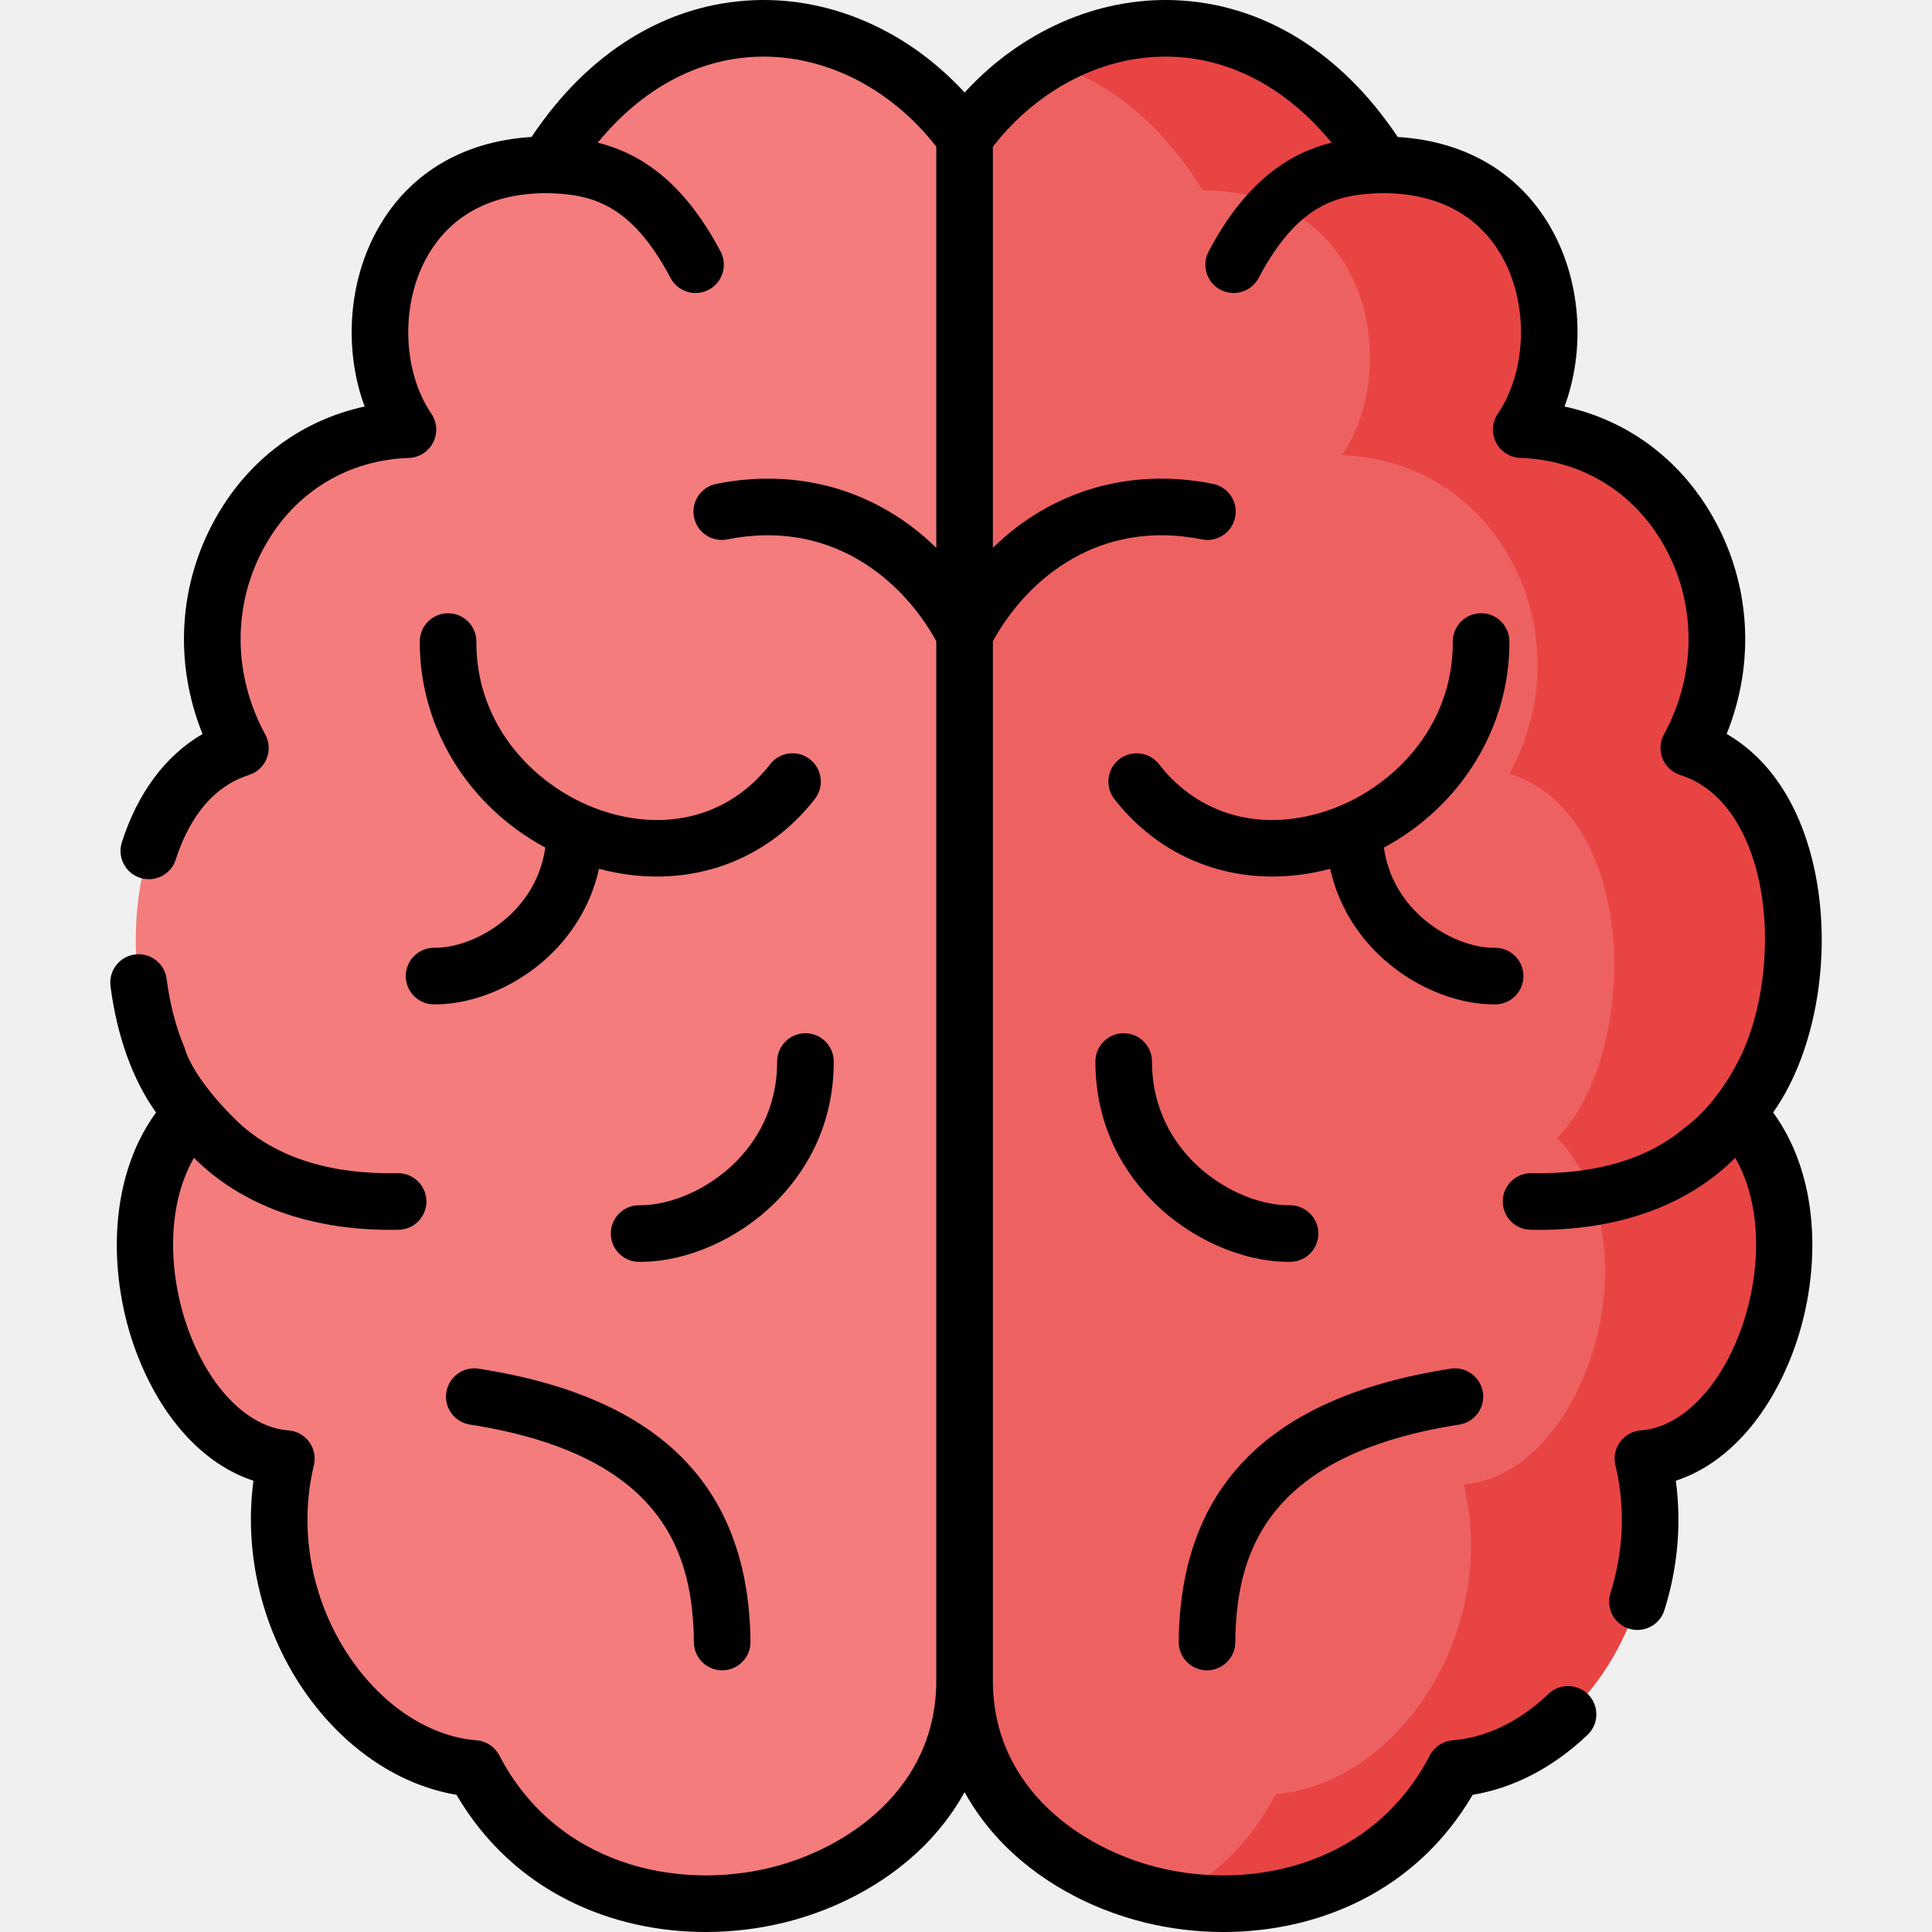
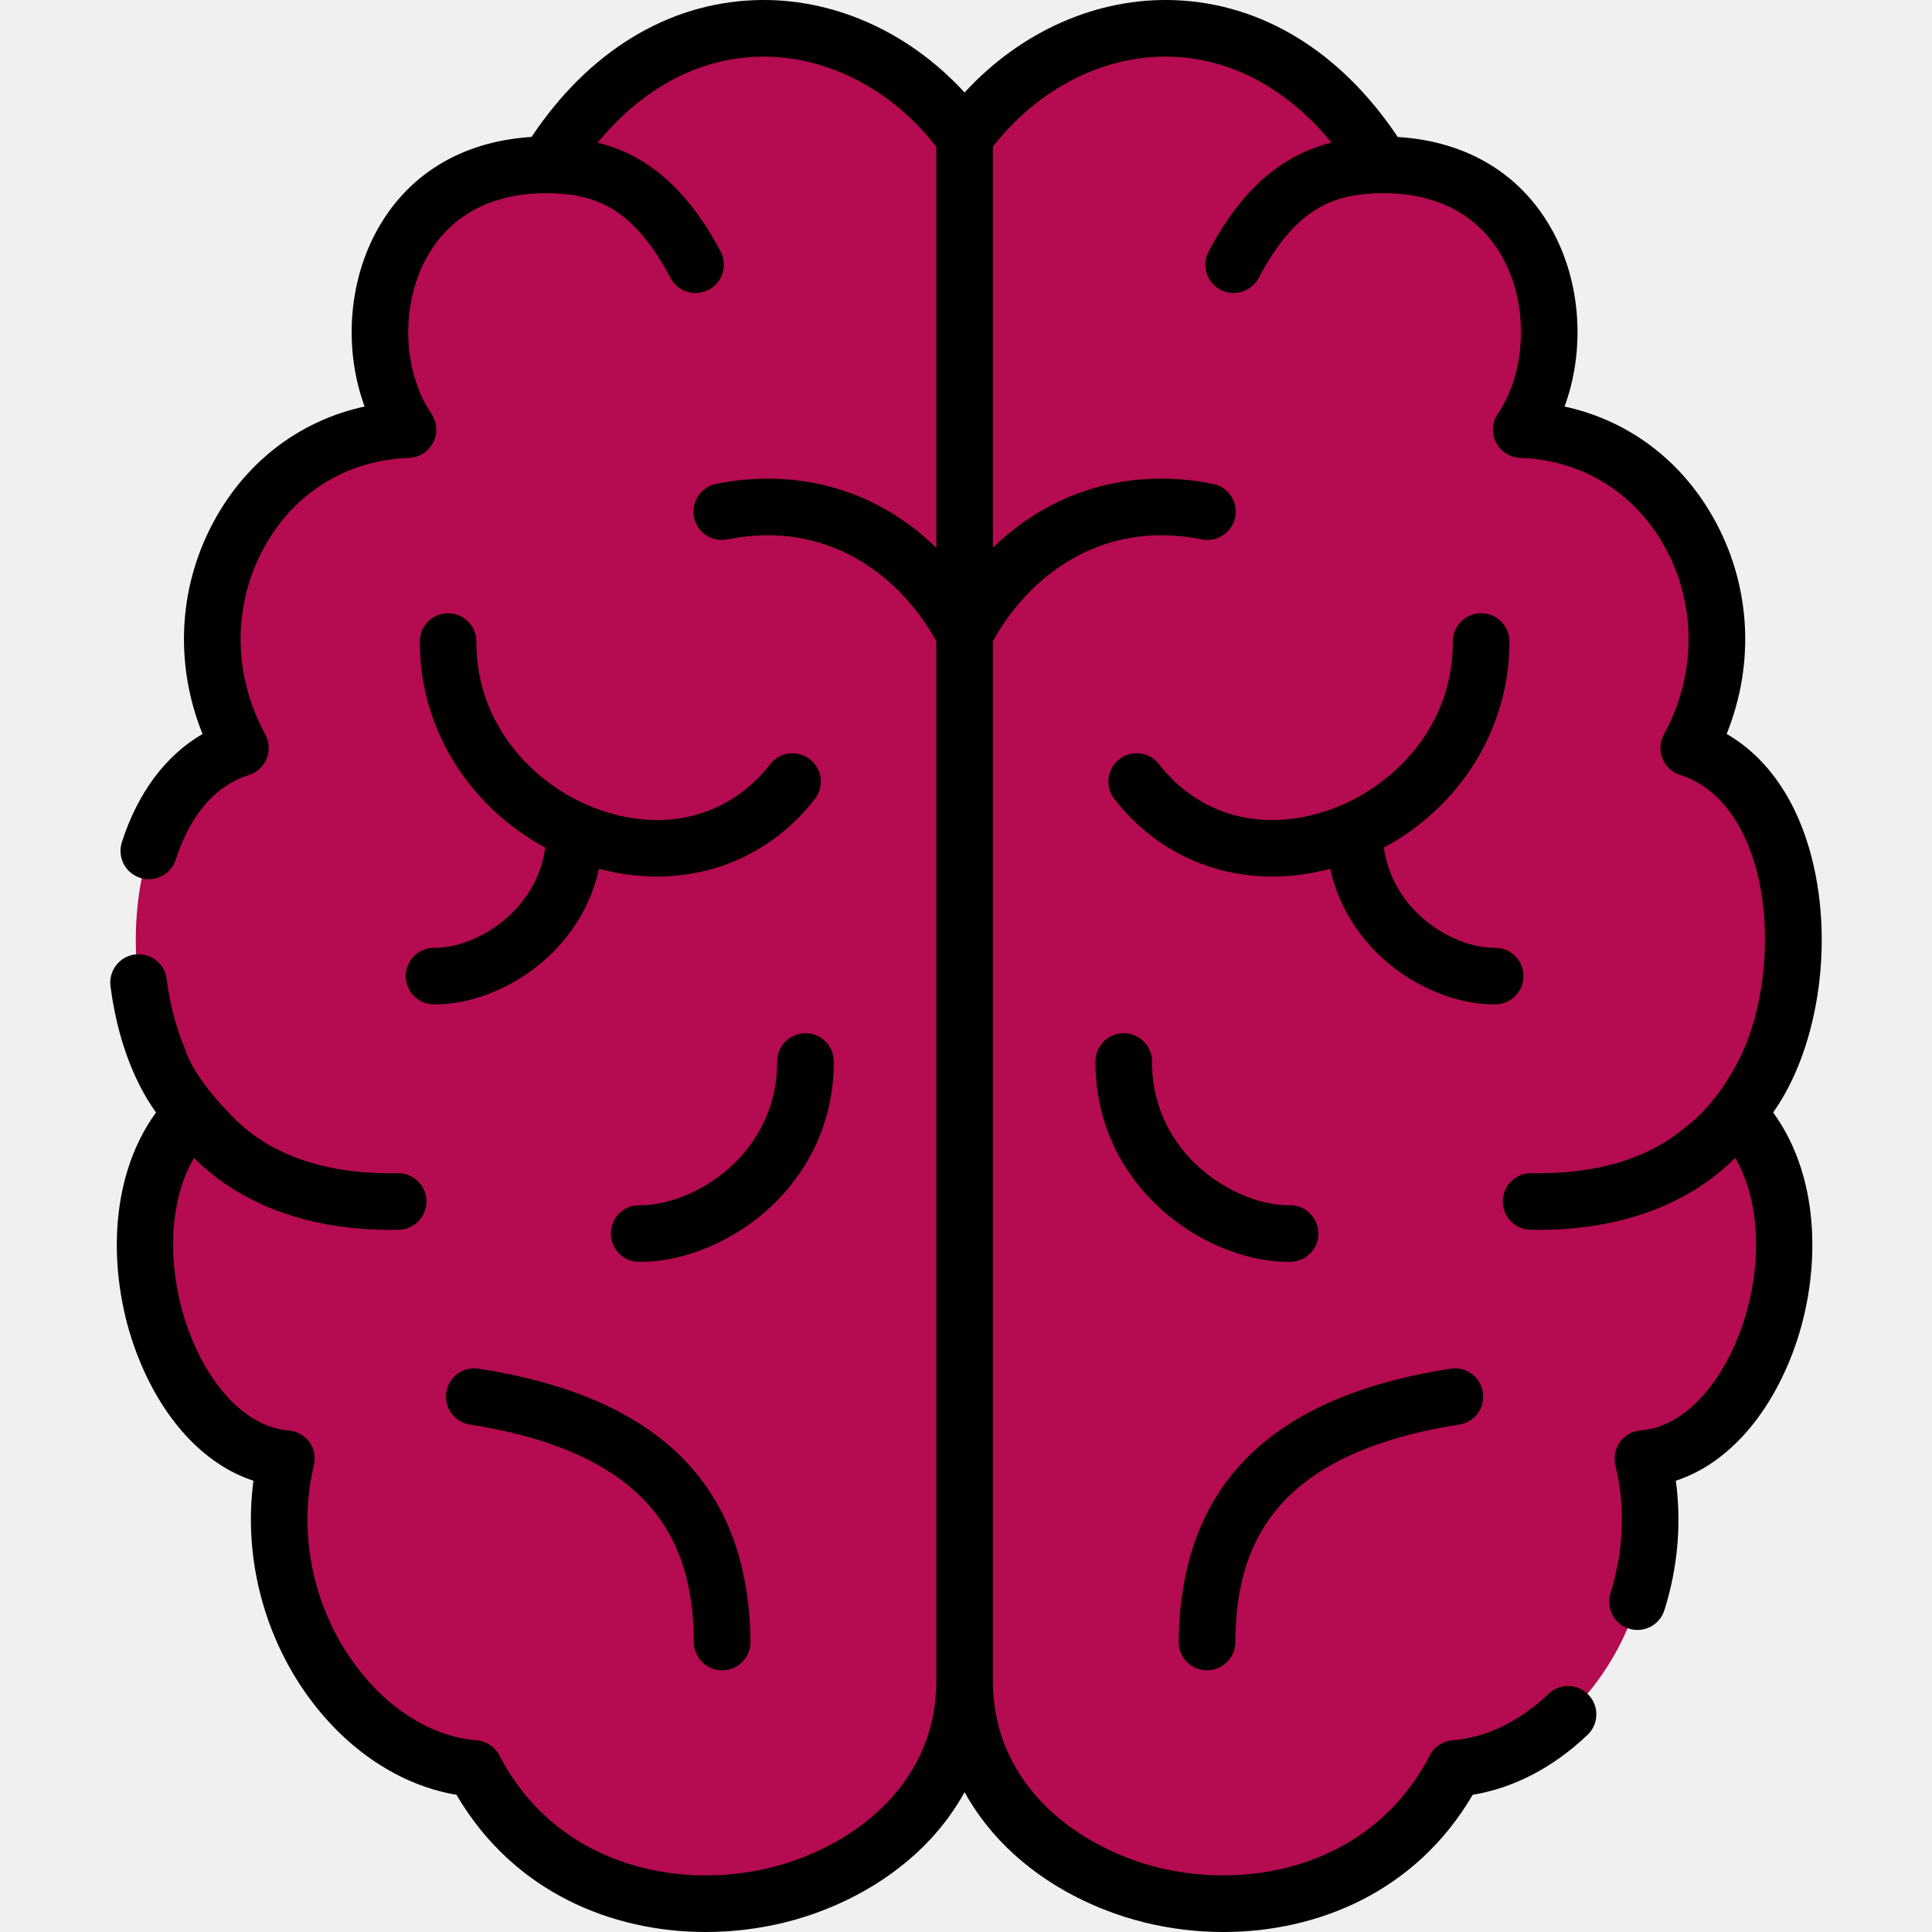
<svg xmlns="http://www.w3.org/2000/svg" width="84" height="84" viewBox="0 0 84 84" fill="none">
  <g clip-path="url(#clip0_221_15)">
-     <path fill-rule="evenodd" clip-rule="evenodd" d="M23.796 7.166C16.545 7.157 15.119 14.818 17.736 18.678C10.884 18.912 7.16 26.48 10.452 32.521C4.791 34.323 4.791 44.68 8.384 48.377C3.961 52.898 7.16 63.03 12.45 63.418C10.879 69.909 15.382 76.47 20.621 76.891C22.183 79.896 24.744 81.665 27.558 82.39H33.824C38.238 81.295 41.924 77.944 41.938 73.096C41.938 73.082 41.938 73.063 41.938 73.044V27.57V5.963C37.539 -0.093 28.815 -1 23.796 7.166Z" fill="#F47C7C" />
-     <path fill-rule="evenodd" clip-rule="evenodd" d="M41.938 27.57V73.045V73.096C41.953 77.944 45.644 81.295 50.053 82.39H56.319C59.133 81.665 61.694 79.896 63.256 76.891C68.495 76.47 72.998 69.909 71.431 63.418C76.717 63.03 79.916 52.898 75.493 48.377C79.086 44.68 79.086 34.323 73.424 32.522C76.717 26.48 72.993 18.913 66.14 18.678C68.757 14.818 67.336 7.157 60.085 7.166C55.062 -1 46.343 -0.093 41.938 5.963V27.57H41.938Z" fill="#EE6161" />
-     <path fill-rule="evenodd" clip-rule="evenodd" d="M69.269 52.055C71.037 57.03 68.073 64.209 63.641 64.532C65.207 71.023 60.705 77.584 55.465 78.001C54.438 79.985 52.975 81.426 51.291 82.39H56.319C59.133 81.665 61.694 79.896 63.256 76.891C68.495 76.47 72.998 69.909 71.431 63.418C76.717 63.029 79.916 52.898 75.493 48.377C79.086 44.68 79.086 34.323 73.424 32.522C76.717 26.48 72.993 18.912 66.14 18.678C68.757 14.818 67.336 7.156 60.085 7.166C56.192 0.834 50.076 -0.041 45.475 2.701C47.984 3.413 50.4 5.2 52.295 8.28C53.538 8.275 54.607 8.5 55.517 8.893C59.911 10.788 60.517 16.596 58.35 19.792C65.202 20.026 68.926 27.594 65.634 33.635C71.295 35.437 71.295 45.794 67.702 49.491C68.415 50.221 68.931 51.096 69.269 52.055Z" fill="#E94444" />
+     <path fill-rule="evenodd" clip-rule="evenodd" d="M23.796 7.166C16.545 7.157 15.119 14.818 17.736 18.678C10.884 18.912 7.16 26.48 10.452 32.521C4.791 34.323 4.791 44.68 8.384 48.377C3.961 52.898 7.16 63.03 12.45 63.418C10.879 69.909 15.382 76.47 20.621 76.891C22.183 79.896 24.744 81.665 27.558 82.39H33.824C38.238 81.295 41.924 77.944 41.938 73.096C41.938 73.082 41.938 73.063 41.938 73.044V27.57V5.963C37.539 -0.093 28.815 -1 23.796 7.166Z" fill="#B50B50" />
+     <path fill-rule="evenodd" clip-rule="evenodd" d="M41.938 27.57V73.045V73.096C41.953 77.944 45.644 81.295 50.053 82.39H56.319C59.133 81.665 61.694 79.896 63.256 76.891C68.495 76.47 72.998 69.909 71.431 63.418C76.717 63.03 79.916 52.898 75.493 48.377C79.086 44.68 79.086 34.323 73.424 32.522C76.717 26.48 72.993 18.913 66.14 18.678C68.757 14.818 67.336 7.157 60.085 7.166C55.062 -1 46.343 -0.093 41.938 5.963V27.57H41.938Z" fill="#B50B50" />
+     <path fill-rule="evenodd" clip-rule="evenodd" d="M69.269 52.055C71.037 57.03 68.073 64.209 63.641 64.532C65.207 71.023 60.705 77.584 55.465 78.001C54.438 79.985 52.975 81.426 51.291 82.39H56.319C59.133 81.665 61.694 79.896 63.256 76.891C68.495 76.47 72.998 69.909 71.431 63.418C76.717 63.029 79.916 52.898 75.493 48.377C79.086 44.68 79.086 34.323 73.424 32.522C76.717 26.48 72.993 18.912 66.14 18.678C68.757 14.818 67.336 7.156 60.085 7.166C56.192 0.834 50.076 -0.041 45.475 2.701C47.984 3.413 50.4 5.2 52.295 8.28C53.538 8.275 54.607 8.5 55.517 8.893C59.911 10.788 60.517 16.596 58.35 19.792C65.202 20.026 68.926 27.594 65.634 33.635C71.295 35.437 71.295 45.794 67.702 49.491C68.415 50.221 68.931 51.096 69.269 52.055Z" fill="#B50B50" />
    <path d="M19.405 60.533C19.3 61.205 19.76 61.834 20.431 61.938C28.986 63.272 30.129 67.698 30.169 71.406C30.176 72.081 30.725 72.623 31.399 72.623H31.412C32.092 72.616 32.637 72.059 32.63 71.38C32.558 64.619 28.691 60.735 20.811 59.507C20.14 59.402 19.51 59.861 19.405 60.533Z" fill="black" />
    <path d="M36.251 46.154C36.251 45.474 35.7 44.923 35.02 44.923C34.34 44.923 33.789 45.474 33.789 46.154C33.789 48.288 32.794 49.721 31.959 50.547C30.805 51.689 29.172 52.415 27.801 52.402C27.122 52.39 26.564 52.94 26.557 53.619C26.55 54.299 27.095 54.856 27.774 54.863C27.796 54.863 27.818 54.863 27.84 54.863C29.85 54.863 32.086 53.884 33.69 52.297C34.858 51.141 36.251 49.137 36.251 46.154Z" fill="black" />
    <path d="M65.019 43.669C65.698 43.661 66.243 43.104 66.236 42.425C66.229 41.75 65.679 41.208 65.006 41.208C64.99 41.208 64.975 41.208 64.958 41.208C63.853 41.208 62.542 40.616 61.609 39.693C61.03 39.12 60.358 38.188 60.169 36.852C63.51 35.058 65.646 31.635 65.626 27.886C65.623 27.209 65.073 26.662 64.396 26.662C64.394 26.662 64.391 26.662 64.389 26.662C63.709 26.666 63.161 27.22 63.165 27.9C63.185 31.662 60.475 34.288 57.78 35.22C54.899 36.217 52.137 35.472 50.391 33.226C49.974 32.69 49.201 32.593 48.664 33.01C48.128 33.427 48.031 34.201 48.448 34.737C50.158 36.935 52.634 38.111 55.321 38.111C56.145 38.111 56.988 37.999 57.834 37.774C58.208 39.466 59.099 40.672 59.878 41.443C61.27 42.82 63.212 43.669 64.96 43.669C64.98 43.669 64.999 43.669 65.019 43.669Z" fill="black" />
    <path d="M52.464 72.623H52.478C53.151 72.623 53.701 72.081 53.708 71.406C53.748 67.698 54.891 63.272 63.446 61.938C64.117 61.834 64.577 61.205 64.472 60.533C64.367 59.861 63.739 59.402 63.066 59.507C55.186 60.735 51.32 64.618 51.247 71.379C51.24 72.059 51.785 72.616 52.464 72.623Z" fill="black" />
    <path d="M56.102 54.863C56.782 54.856 57.327 54.299 57.32 53.619C57.312 52.944 56.763 52.402 56.089 52.402C56.071 52.402 56.053 52.402 56.035 52.402C54.671 52.402 53.06 51.677 51.917 50.547C51.083 49.721 50.087 48.288 50.087 46.154C50.087 45.474 49.536 44.923 48.856 44.923C48.177 44.923 47.626 45.474 47.626 46.154C47.626 49.137 49.018 51.141 50.187 52.297C51.791 53.884 54.026 54.863 56.036 54.863C56.058 54.863 56.08 54.863 56.102 54.863Z" fill="black" />
    <path d="M18.885 41.208C18.207 41.199 17.649 41.745 17.641 42.425C17.634 43.104 18.178 43.661 18.858 43.669C18.878 43.669 18.897 43.669 18.917 43.669C20.665 43.669 22.607 42.82 23.999 41.443C24.778 40.672 25.67 39.465 26.043 37.774C26.89 37.999 27.733 38.111 28.556 38.111C31.243 38.111 33.72 36.935 35.429 34.737C35.846 34.2 35.75 33.427 35.213 33.01C34.677 32.593 33.903 32.69 33.486 33.226C31.741 35.471 28.98 36.217 26.101 35.221C23.406 34.289 20.694 31.664 20.712 27.899C20.715 27.219 20.167 26.666 19.487 26.663C19.485 26.663 19.483 26.663 19.481 26.663C18.804 26.663 18.254 27.21 18.251 27.887C18.233 31.636 20.369 35.057 23.708 36.851C23.519 38.188 22.847 39.12 22.268 39.693C21.326 40.625 20.005 41.216 18.885 41.208Z" fill="black" />
    <path d="M78.787 37.356C78.153 34.827 76.855 32.941 75.072 31.911C76.324 28.808 76.119 25.357 74.461 22.454C73.027 19.943 70.739 18.264 68.023 17.675C68.904 15.293 68.762 12.41 67.549 10.126C66.21 7.605 63.82 6.142 60.771 5.956C58.304 2.26 54.888 0.155 51.09 0.008C47.713 -0.123 44.386 1.357 41.939 4.022C39.493 1.357 36.17 -0.123 32.789 0.008C28.991 0.155 25.575 2.26 23.11 5.955C20.06 6.142 17.669 7.606 16.33 10.128C15.117 12.412 14.974 15.294 15.854 17.675C13.138 18.264 10.85 19.942 9.416 22.454C7.758 25.357 7.553 28.808 8.806 31.913C7.208 32.84 5.985 34.468 5.298 36.621C5.091 37.269 5.449 37.961 6.096 38.168C6.744 38.374 7.436 38.017 7.643 37.37C8.075 36.017 8.977 34.28 10.824 33.695C11.175 33.584 11.457 33.322 11.594 32.981C11.731 32.64 11.709 32.255 11.533 31.933C10.097 29.298 10.104 26.211 11.553 23.674C12.868 21.371 15.137 19.999 17.779 19.909C18.226 19.893 18.63 19.636 18.833 19.236C19.037 18.837 19.006 18.359 18.755 17.988C17.517 16.161 17.41 13.341 18.503 11.283C19.203 9.966 20.685 8.398 23.78 8.397C25.61 8.441 27.398 8.762 29.153 12.084C29.374 12.502 29.8 12.74 30.242 12.74C30.436 12.74 30.633 12.694 30.816 12.597C31.417 12.28 31.646 11.535 31.329 10.934C29.707 7.866 27.82 6.662 25.988 6.202C27.894 3.879 30.292 2.568 32.884 2.468C35.81 2.355 38.707 3.81 40.708 6.376V23.819C38.195 21.355 34.77 20.308 31.138 21.039C30.472 21.172 30.04 21.821 30.174 22.488C30.308 23.154 30.957 23.586 31.623 23.451C36.044 22.563 39.182 25.109 40.708 27.878V73.042V73.045V73.098C40.694 77.774 36.824 80.385 33.505 81.201C29.419 82.205 24.188 81.087 21.713 76.325C21.517 75.948 21.142 75.699 20.72 75.665C18.759 75.508 16.814 74.284 15.385 72.309C13.592 69.833 12.942 66.617 13.647 63.708C13.732 63.357 13.658 62.986 13.445 62.694C13.232 62.401 12.901 62.218 12.541 62.191C10.829 62.066 9.178 60.435 8.233 57.937C7.353 55.61 7.16 52.557 8.433 50.341C10.459 52.374 13.421 53.472 16.973 53.472C17.093 53.472 17.214 53.471 17.335 53.468C18.015 53.454 18.554 52.892 18.54 52.213C18.526 51.533 17.964 50.995 17.284 51.008C14.402 51.068 12.079 50.34 10.465 48.89C10.064 48.529 8.412 46.898 8.026 45.556C7.622 44.604 7.377 43.586 7.245 42.562C7.159 41.888 6.542 41.412 5.868 41.499C5.194 41.585 4.718 42.202 4.804 42.876C5.084 45.051 5.775 46.959 6.783 48.37C4.608 51.359 4.736 55.647 5.931 58.807C7.018 61.683 8.865 63.676 11.02 64.38C10.585 67.628 11.435 71.05 13.391 73.752C15.087 76.096 17.41 77.628 19.847 78.034C22.331 82.277 26.618 84 30.684 84C31.854 84 33.007 83.857 34.092 83.591C36.588 82.977 38.842 81.695 40.439 79.981C41.033 79.343 41.534 78.652 41.938 77.919C42.343 78.652 42.844 79.343 43.438 79.981C45.035 81.695 47.289 82.977 49.785 83.591C50.87 83.857 52.023 84 53.193 84C57.258 84 61.546 82.277 64.03 78.035C65.819 77.739 67.533 76.847 69.024 75.429C69.516 74.961 69.536 74.182 69.068 73.689C68.599 73.197 67.82 73.178 67.328 73.646C66.063 74.849 64.621 75.547 63.157 75.665C62.735 75.699 62.359 75.948 62.164 76.324C59.689 81.086 54.459 82.205 50.372 81.2C47.053 80.384 43.184 77.773 43.169 73.098C43.169 73.08 43.169 73.062 43.169 73.045V73.041V27.877C44.695 25.109 47.833 22.562 52.254 23.451C52.92 23.585 53.569 23.154 53.703 22.487C53.837 21.821 53.405 21.172 52.739 21.038C49.108 20.308 45.683 21.354 43.169 23.818V6.376C45.172 3.81 48.07 2.354 50.995 2.467C53.587 2.568 55.985 3.878 57.893 6.201C56.059 6.661 54.17 7.865 52.548 10.934C52.231 11.535 52.461 12.279 53.061 12.597C53.245 12.694 53.441 12.739 53.635 12.739C54.077 12.739 54.503 12.501 54.724 12.084C56.479 8.762 58.269 8.441 60.102 8.396C63.195 8.397 64.676 9.964 65.375 11.28C66.468 13.338 66.362 16.159 65.122 17.988C64.871 18.358 64.841 18.837 65.043 19.236C65.246 19.635 65.651 19.893 66.098 19.908C68.74 19.998 71.009 21.371 72.324 23.674C73.772 26.21 73.78 29.298 72.344 31.933C72.168 32.255 72.146 32.639 72.282 32.98C72.419 33.321 72.701 33.582 73.051 33.694C75.207 34.38 76.075 36.658 76.4 37.954C77.043 40.515 76.739 43.595 75.758 45.761C75.443 46.457 74.562 48.074 73.25 49.031C71.644 50.387 69.38 51.065 66.593 51.007C65.91 50.993 65.351 51.532 65.337 52.212C65.323 52.891 65.862 53.454 66.542 53.468C66.663 53.47 66.784 53.472 66.904 53.472C70.456 53.472 73.418 52.373 75.444 50.341C76.717 52.557 76.524 55.61 75.644 57.938C74.7 60.435 73.051 62.065 71.341 62.19C70.98 62.217 70.65 62.4 70.437 62.692C70.224 62.984 70.15 63.355 70.235 63.706C70.671 65.513 70.596 67.436 70.018 69.267C69.814 69.915 70.174 70.606 70.822 70.811C70.945 70.85 71.07 70.868 71.192 70.868C71.715 70.868 72.2 70.532 72.365 70.007C72.947 68.165 73.114 66.242 72.862 64.379C75.015 63.675 76.859 61.682 77.946 58.809C79.141 55.647 79.269 51.357 77.093 48.368C79.012 45.666 79.744 41.17 78.787 37.356Z" fill="black" />
  </g>
  <defs>
    <clipPath id="clip0_221_15">
      <rect width="84" height="84" fill="white" />
    </clipPath>
  </defs>
</svg>
